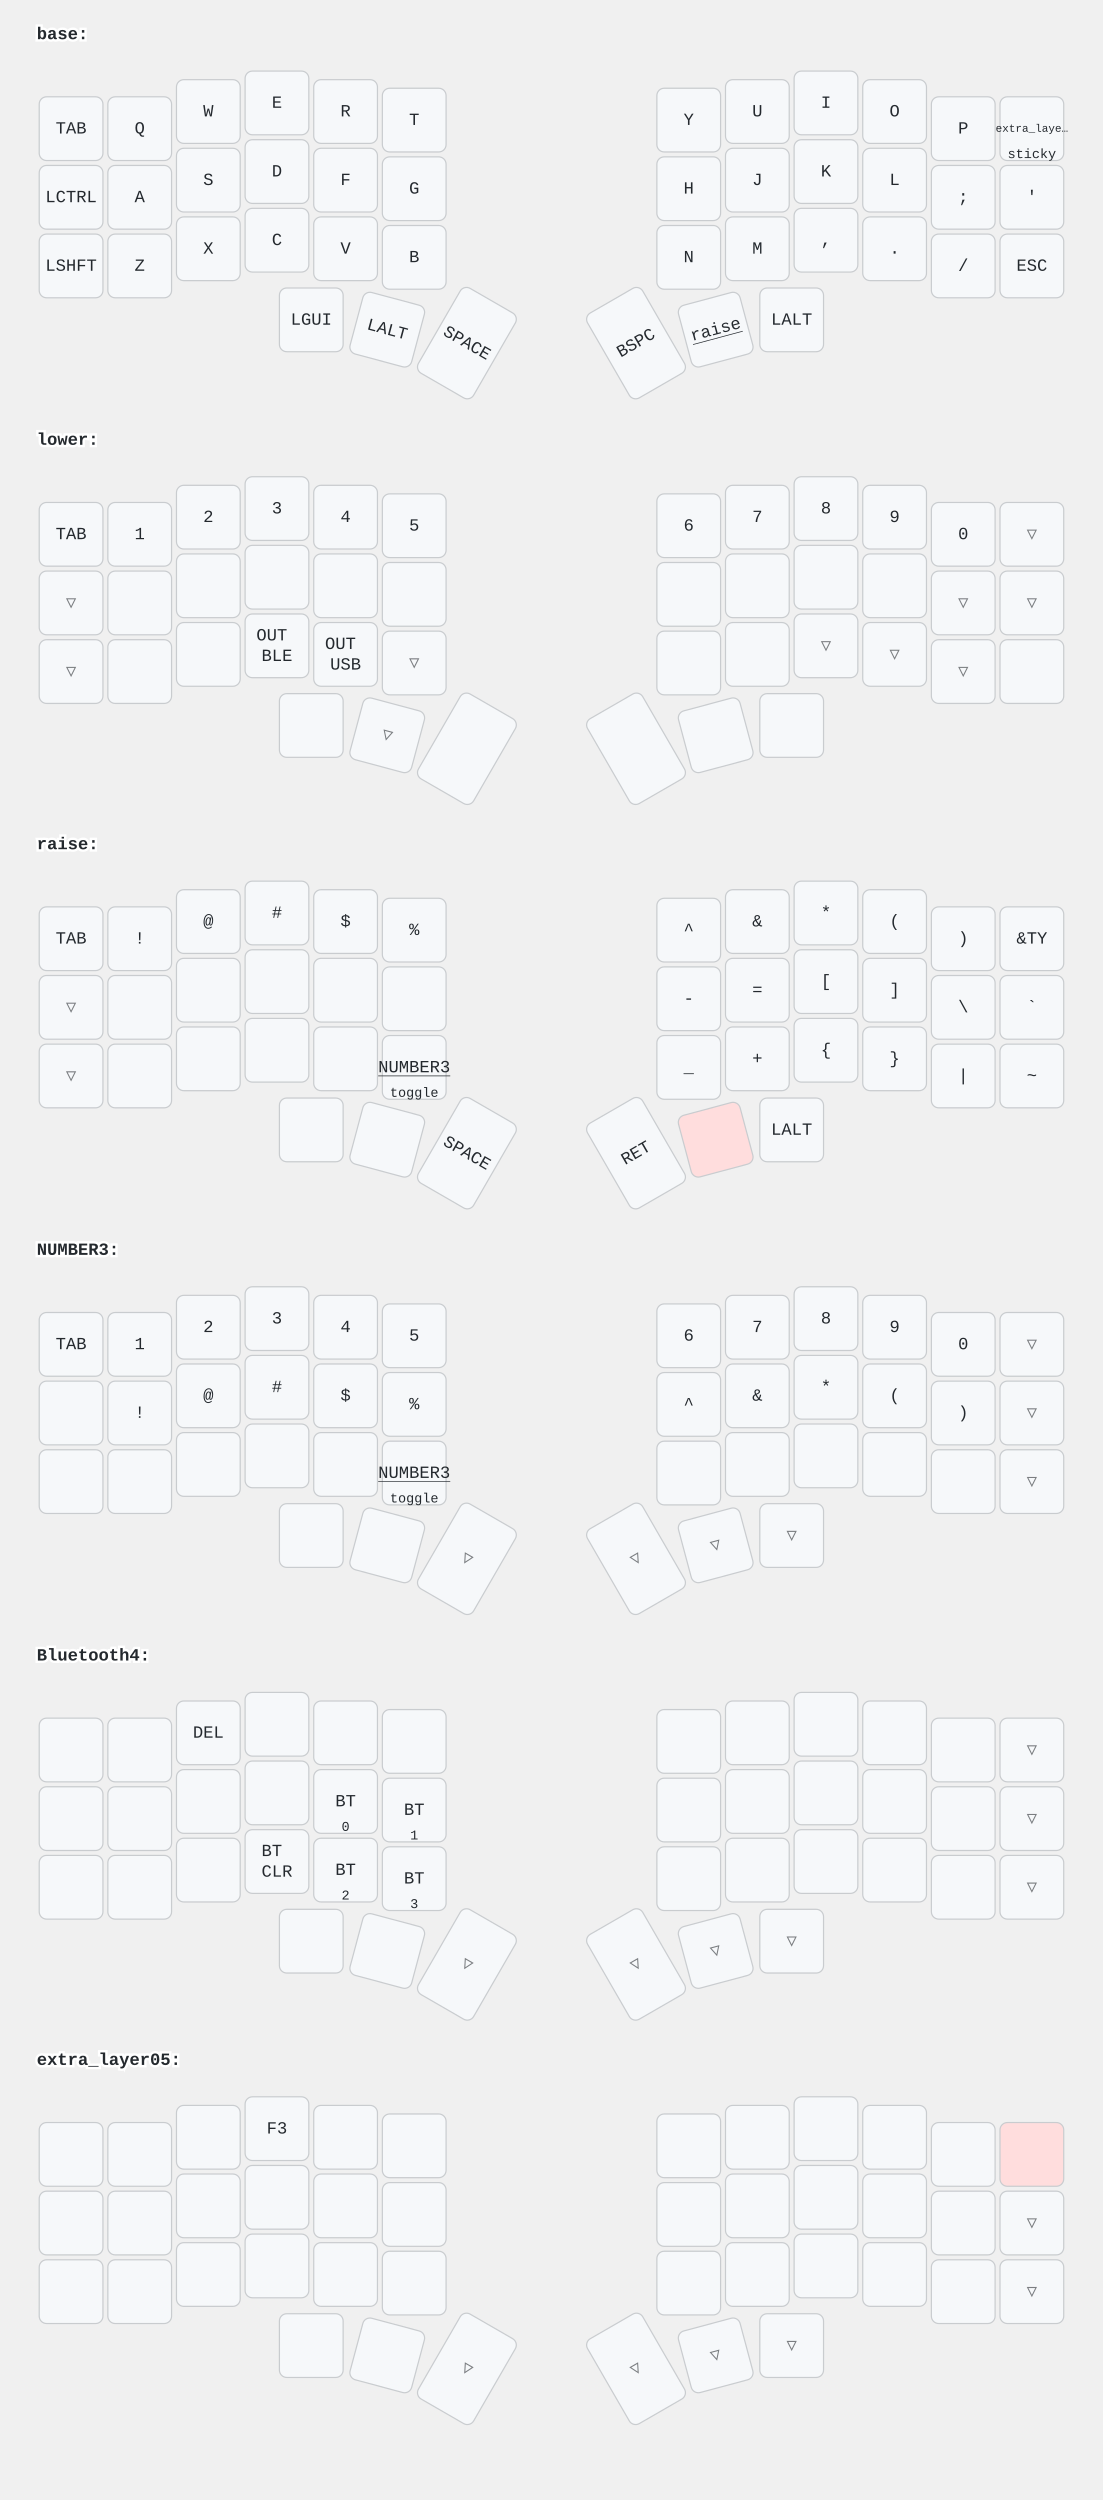
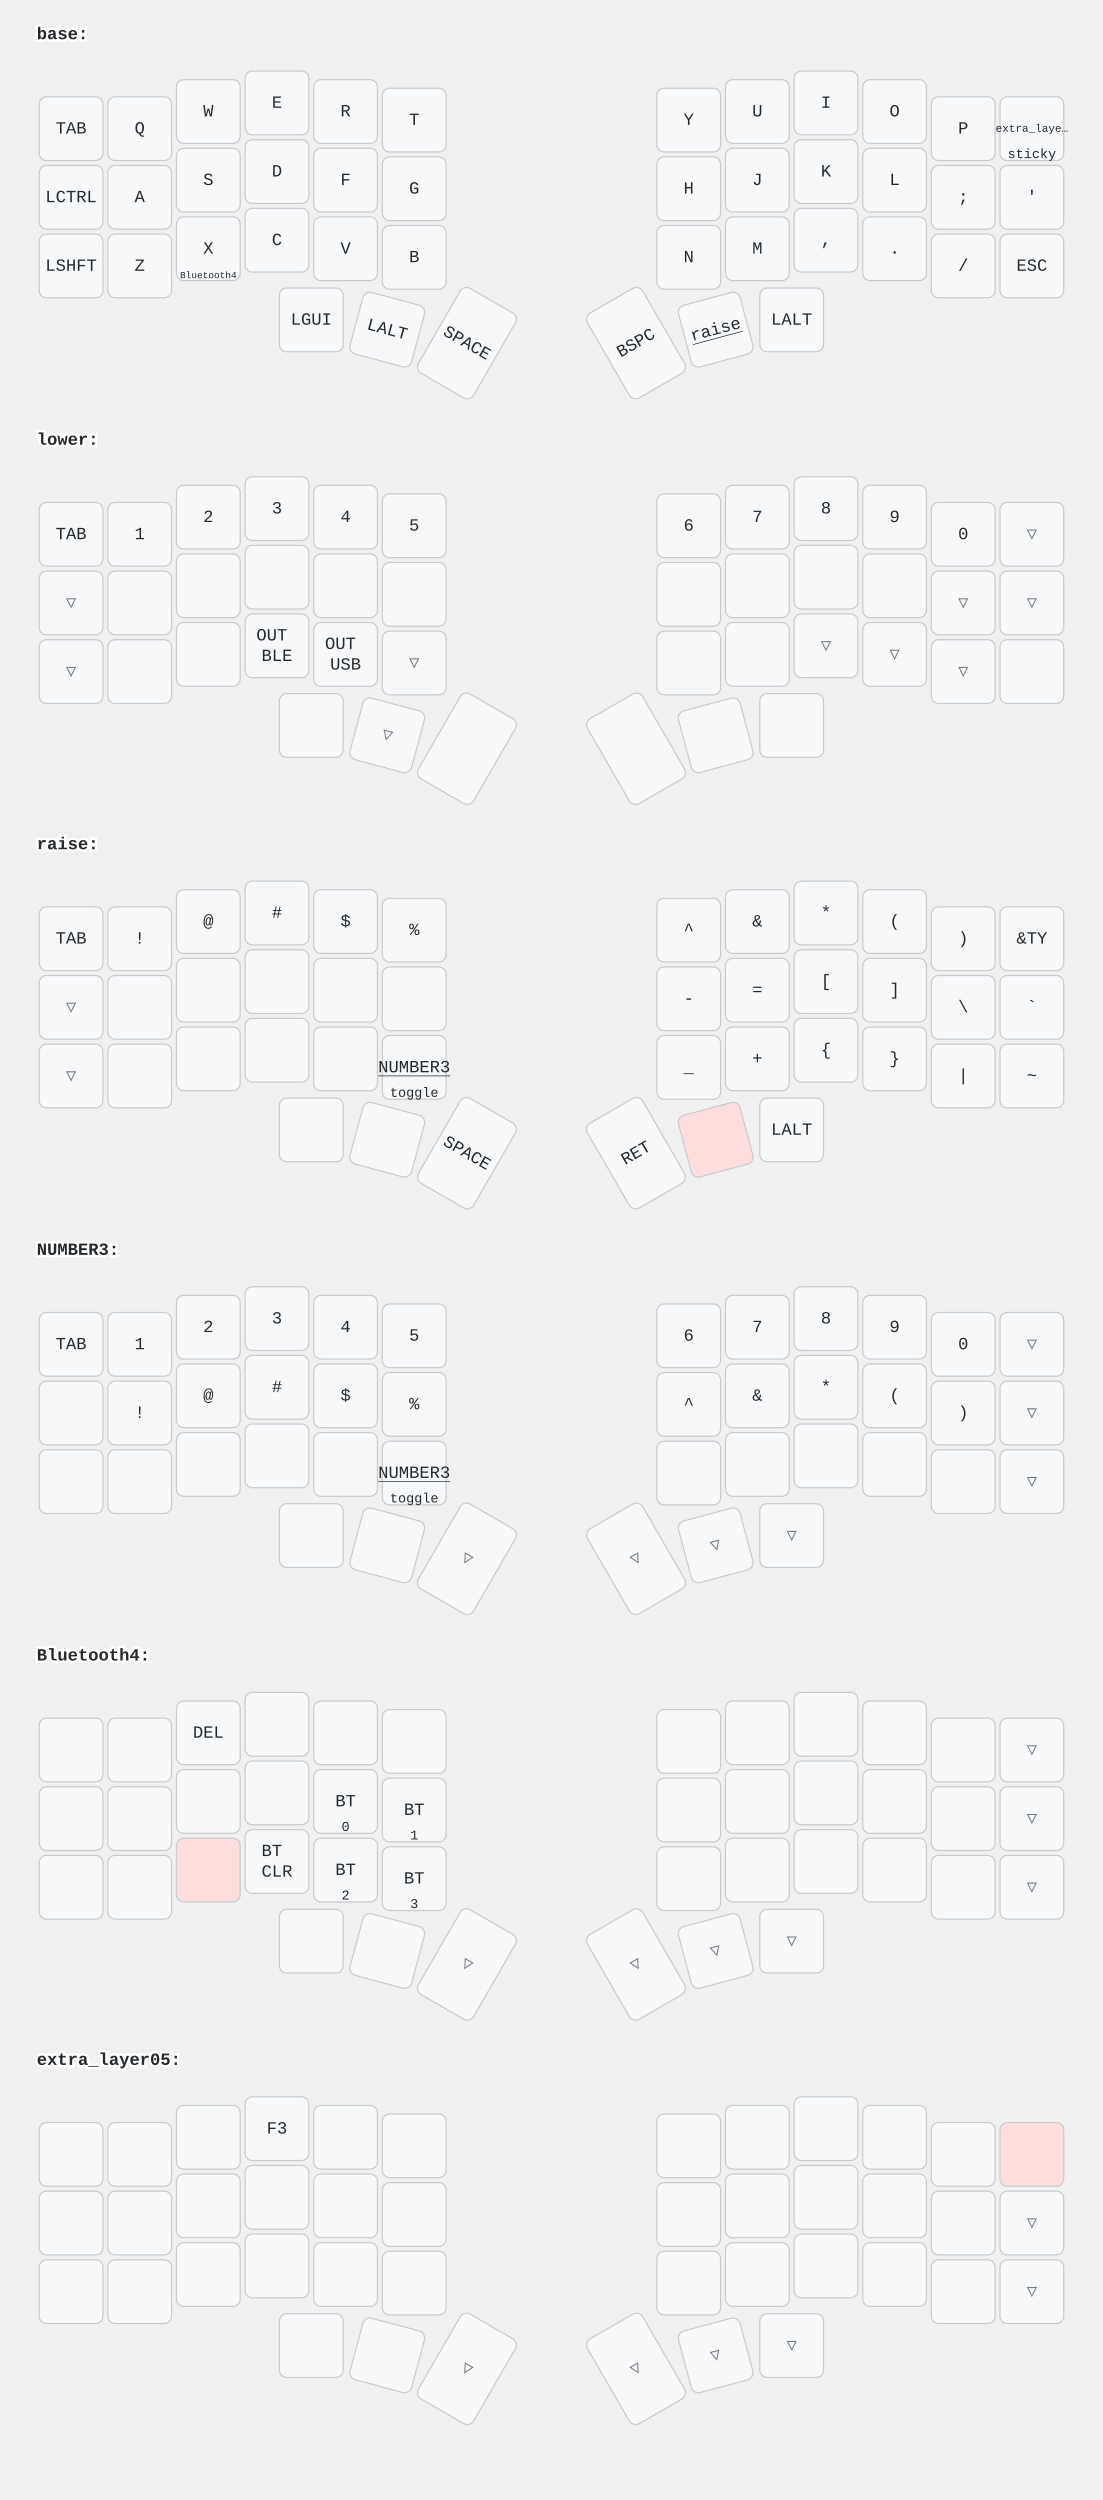
<svg xmlns="http://www.w3.org/2000/svg" width="900" height="2040" viewBox="0 0 900 2040" class="keymap">
  <style>/* inherit to force styles through use tags */
svg path {
    fill: inherit;
}

/* font and background color specifications */
svg.keymap {
    font-family: SFMono-Regular,Consolas,Liberation Mono,Menlo,monospace;
    font-size: 14px;
    font-kerning: normal;
    text-rendering: optimizeLegibility;
    fill: #24292e;
}

/* default key styling */
rect.key {
    fill: #f6f8fa;
}

rect.key, rect.combo {
    stroke: #c9cccf;
    stroke-width: 1;
}

/* default key side styling, only used is draw_key_sides is set */
rect.side {
    filter: brightness(90%);
}

/* color accent for combo boxes */
rect.combo, rect.combo-separate {
    fill: #cdf;
}

/* color accent for held keys */
rect.held, rect.combo.held {
    fill: #fdd;
}

/* color accent for ghost (optional) keys */
rect.ghost, rect.combo.ghost {
    stroke-dasharray: 4, 4;
    stroke-width: 2;
}

text {
    text-anchor: middle;
    dominant-baseline: middle;
}

/* styling for layer labels */
text.label {
    font-weight: bold;
    text-anchor: start;
    stroke: white;
    stroke-width: 4;
    paint-order: stroke;
}

/* styling for optional footer */
text.footer {
    text-anchor: end;
    dominant-baseline: auto;
    stroke: white;
    stroke-width: 4;
    paint-order: stroke;
}

/* styling for combo tap, and key non-tap label text */
text.combo, text.hold, text.shifted, text.left, text.right {
    font-size: 11px;
}

text.hold {
    text-anchor: middle;
    dominant-baseline: auto;
}

text.shifted {
    text-anchor: middle;
    dominant-baseline: hanging;
}

text.left {
    text-anchor: start;
}

text.right {
    text-anchor: end;
}

text.layer-activator {
    text-decoration: underline;
}

/* styling for hold/shifted label text in combo box */
text.combo.hold, text.combo.shifted, text.combo.left, text.combo.right {
    font-size: 8px;
}

/* lighter symbol for transparent keys */
text.trans {
    fill: #7b7e81;
}

/* styling for combo dendrons */
path.combo {
    stroke-width: 1;
    stroke: gray;
    fill: none;
}

/* Start Tabler Icons Cleanup */
/* cannot use height/width with glyphs */
.icon-tabler &gt; path {
    fill: inherit;
    stroke: inherit;
    stroke-width: 2;
}
/* hide tabler's default box */
.icon-tabler &gt; path[stroke="none"][fill="none"] {
    visibility: hidden;
}
/* End Tabler Icons Cleanup */
</style>
  <g transform="translate(30, 0)" class="layer-base">
    <text x="0" y="28" class="label" id="base">base:</text>
    <g transform="translate(0, 56)">
      <g transform="translate(28, 49)" class="key keypos-0">
        <rect rx="6" ry="6" x="-26" y="-26" width="52" height="52" class="key" />
        <text x="0" y="0" class="key tap">TAB</text>
      </g>
      <g transform="translate(84, 49)" class="key keypos-1">
        <rect rx="6" ry="6" x="-26" y="-26" width="52" height="52" class="key" />
        <text x="0" y="0" class="key tap">Q</text>
      </g>
      <g transform="translate(140, 35)" class="key keypos-2">
        <rect rx="6" ry="6" x="-26" y="-26" width="52" height="52" class="key" />
        <text x="0" y="0" class="key tap">W</text>
      </g>
      <g transform="translate(196, 28)" class="key keypos-3">
        <rect rx="6" ry="6" x="-26" y="-26" width="52" height="52" class="key" />
        <text x="0" y="0" class="key tap">E</text>
      </g>
      <g transform="translate(252, 35)" class="key keypos-4">
        <rect rx="6" ry="6" x="-26" y="-26" width="52" height="52" class="key" />
        <text x="0" y="0" class="key tap">R</text>
      </g>
      <g transform="translate(308, 42)" class="key keypos-5">
        <rect rx="6" ry="6" x="-26" y="-26" width="52" height="52" class="key" />
        <text x="0" y="0" class="key tap">T</text>
      </g>
      <g transform="translate(532, 42)" class="key keypos-6">
        <rect rx="6" ry="6" x="-26" y="-26" width="52" height="52" class="key" />
        <text x="0" y="0" class="key tap">Y</text>
      </g>
      <g transform="translate(588, 35)" class="key keypos-7">
        <rect rx="6" ry="6" x="-26" y="-26" width="52" height="52" class="key" />
        <text x="0" y="0" class="key tap">U</text>
      </g>
      <g transform="translate(644, 28)" class="key keypos-8">
        <rect rx="6" ry="6" x="-26" y="-26" width="52" height="52" class="key" />
        <text x="0" y="0" class="key tap">I</text>
      </g>
      <g transform="translate(700, 35)" class="key keypos-9">
        <rect rx="6" ry="6" x="-26" y="-26" width="52" height="52" class="key" />
        <text x="0" y="0" class="key tap">O</text>
      </g>
      <g transform="translate(756, 49)" class="key keypos-10">
        <rect rx="6" ry="6" x="-26" y="-26" width="52" height="52" class="key" />
        <text x="0" y="0" class="key tap">P</text>
      </g>
      <g transform="translate(812, 49)" class="key keypos-11">
        <rect rx="6" ry="6" x="-26" y="-26" width="52" height="52" class="key" />
        <a href="#extra_layer05">
          <text x="0" y="0" class="key tap layer-activator">
            <tspan style="font-size: 64%">extra_laye…</tspan>
          </text>
        </a>
        <text x="0" y="24" class="key hold">sticky</text>
      </g>
      <g transform="translate(28, 105)" class="key keypos-12">
        <rect rx="6" ry="6" x="-26" y="-26" width="52" height="52" class="key" />
        <text x="0" y="0" class="key tap">LCTRL</text>
      </g>
      <g transform="translate(84, 105)" class="key keypos-13">
        <rect rx="6" ry="6" x="-26" y="-26" width="52" height="52" class="key" />
        <text x="0" y="0" class="key tap">A</text>
      </g>
      <g transform="translate(140, 91)" class="key keypos-14">
        <rect rx="6" ry="6" x="-26" y="-26" width="52" height="52" class="key" />
        <text x="0" y="0" class="key tap">S</text>
      </g>
      <g transform="translate(196, 84)" class="key keypos-15">
        <rect rx="6" ry="6" x="-26" y="-26" width="52" height="52" class="key" />
        <text x="0" y="0" class="key tap">D</text>
      </g>
      <g transform="translate(252, 91)" class="key keypos-16">
        <rect rx="6" ry="6" x="-26" y="-26" width="52" height="52" class="key" />
        <text x="0" y="0" class="key tap">F</text>
      </g>
      <g transform="translate(308, 98)" class="key keypos-17">
        <rect rx="6" ry="6" x="-26" y="-26" width="52" height="52" class="key" />
        <text x="0" y="0" class="key tap">G</text>
      </g>
      <g transform="translate(532, 98)" class="key keypos-18">
        <rect rx="6" ry="6" x="-26" y="-26" width="52" height="52" class="key" />
        <text x="0" y="0" class="key tap">H</text>
      </g>
      <g transform="translate(588, 91)" class="key keypos-19">
        <rect rx="6" ry="6" x="-26" y="-26" width="52" height="52" class="key" />
        <text x="0" y="0" class="key tap">J</text>
      </g>
      <g transform="translate(644, 84)" class="key keypos-20">
        <rect rx="6" ry="6" x="-26" y="-26" width="52" height="52" class="key" />
        <text x="0" y="0" class="key tap">K</text>
      </g>
      <g transform="translate(700, 91)" class="key keypos-21">
        <rect rx="6" ry="6" x="-26" y="-26" width="52" height="52" class="key" />
        <text x="0" y="0" class="key tap">L</text>
      </g>
      <g transform="translate(756, 105)" class="key keypos-22">
        <rect rx="6" ry="6" x="-26" y="-26" width="52" height="52" class="key" />
        <text x="0" y="0" class="key tap">;</text>
      </g>
      <g transform="translate(812, 105)" class="key keypos-23">
        <rect rx="6" ry="6" x="-26" y="-26" width="52" height="52" class="key" />
        <text x="0" y="0" class="key tap">'</text>
      </g>
      <g transform="translate(28, 161)" class="key keypos-24">
        <rect rx="6" ry="6" x="-26" y="-26" width="52" height="52" class="key" />
        <text x="0" y="0" class="key tap">LSHFT</text>
      </g>
      <g transform="translate(84, 161)" class="key keypos-25">
        <rect rx="6" ry="6" x="-26" y="-26" width="52" height="52" class="key" />
        <text x="0" y="0" class="key tap">Z</text>
      </g>
      <g transform="translate(140, 147)" class="key keypos-26">
        <rect rx="6" ry="6" x="-26" y="-26" width="52" height="52" class="key" />
        <text x="0" y="0" class="key tap">X</text>
+         <a href="#Bluetooth4">
+           <text x="0" y="24" class="key hold layer-activator">
+             <tspan style="font-size: 70%">Bluetooth4</tspan>
+           </text>
+         </a>
      </g>
      <g transform="translate(196, 140)" class="key keypos-27">
        <rect rx="6" ry="6" x="-26" y="-26" width="52" height="52" class="key" />
        <text x="0" y="0" class="key tap">C</text>
      </g>
      <g transform="translate(252, 147)" class="key keypos-28">
        <rect rx="6" ry="6" x="-26" y="-26" width="52" height="52" class="key" />
        <text x="0" y="0" class="key tap">V</text>
      </g>
      <g transform="translate(308, 154)" class="key keypos-29">
        <rect rx="6" ry="6" x="-26" y="-26" width="52" height="52" class="key" />
        <text x="0" y="0" class="key tap">B</text>
      </g>
      <g transform="translate(532, 154)" class="key keypos-30">
        <rect rx="6" ry="6" x="-26" y="-26" width="52" height="52" class="key" />
        <text x="0" y="0" class="key tap">N</text>
      </g>
      <g transform="translate(588, 147)" class="key keypos-31">
        <rect rx="6" ry="6" x="-26" y="-26" width="52" height="52" class="key" />
        <text x="0" y="0" class="key tap">M</text>
      </g>
      <g transform="translate(644, 140)" class="key keypos-32">
        <rect rx="6" ry="6" x="-26" y="-26" width="52" height="52" class="key" />
        <text x="0" y="0" class="key tap">,</text>
      </g>
      <g transform="translate(700, 147)" class="key keypos-33">
        <rect rx="6" ry="6" x="-26" y="-26" width="52" height="52" class="key" />
        <text x="0" y="0" class="key tap">.</text>
      </g>
      <g transform="translate(756, 161)" class="key keypos-34">
        <rect rx="6" ry="6" x="-26" y="-26" width="52" height="52" class="key" />
        <text x="0" y="0" class="key tap">/</text>
      </g>
      <g transform="translate(812, 161)" class="key keypos-35">
        <rect rx="6" ry="6" x="-26" y="-26" width="52" height="52" class="key" />
        <text x="0" y="0" class="key tap">ESC</text>
      </g>
      <g transform="translate(224, 205)" class="key keypos-36">
        <rect rx="6" ry="6" x="-26" y="-26" width="52" height="52" class="key" />
        <text x="0" y="0" class="key tap">LGUI</text>
      </g>
      <g transform="translate(286, 213) rotate(15.0)" class="key keypos-37">
        <rect rx="6" ry="6" x="-26" y="-26" width="52" height="52" class="key" />
        <text x="0" y="0" class="key tap">LALT</text>
      </g>
      <g transform="translate(351, 224) rotate(30.0)" class="key keypos-38">
        <rect rx="6" ry="6" x="-26" y="-40" width="52" height="80" class="key" />
        <text x="0" y="0" class="key tap">SPACE</text>
      </g>
      <g transform="translate(489, 224) rotate(-30.0)" class="key keypos-39">
        <rect rx="6" ry="6" x="-26" y="-40" width="52" height="80" class="key" />
        <text x="0" y="0" class="key tap">BSPC</text>
      </g>
      <g transform="translate(554, 213) rotate(-15.0)" class="key keypos-40">
        <rect rx="6" ry="6" x="-26" y="-26" width="52" height="52" class="key" />
        <a href="#raise">
          <text x="0" y="0" class="key tap layer-activator">raise</text>
        </a>
      </g>
      <g transform="translate(616, 205)" class="key keypos-41">
        <rect rx="6" ry="6" x="-26" y="-26" width="52" height="52" class="key" />
        <text x="0" y="0" class="key tap">LALT</text>
      </g>
    </g>
  </g>
  <g transform="translate(30, 331)" class="layer-lower">
    <text x="0" y="28" class="label" id="lower">lower:</text>
    <g transform="translate(0, 56)">
      <g transform="translate(28, 49)" class="key keypos-0">
        <rect rx="6" ry="6" x="-26" y="-26" width="52" height="52" class="key" />
        <text x="0" y="0" class="key tap">TAB</text>
      </g>
      <g transform="translate(84, 49)" class="key keypos-1">
        <rect rx="6" ry="6" x="-26" y="-26" width="52" height="52" class="key" />
        <text x="0" y="0" class="key tap">1</text>
      </g>
      <g transform="translate(140, 35)" class="key keypos-2">
        <rect rx="6" ry="6" x="-26" y="-26" width="52" height="52" class="key" />
        <text x="0" y="0" class="key tap">2</text>
      </g>
      <g transform="translate(196, 28)" class="key keypos-3">
        <rect rx="6" ry="6" x="-26" y="-26" width="52" height="52" class="key" />
        <text x="0" y="0" class="key tap">3</text>
      </g>
      <g transform="translate(252, 35)" class="key keypos-4">
        <rect rx="6" ry="6" x="-26" y="-26" width="52" height="52" class="key" />
        <text x="0" y="0" class="key tap">4</text>
      </g>
      <g transform="translate(308, 42)" class="key keypos-5">
        <rect rx="6" ry="6" x="-26" y="-26" width="52" height="52" class="key" />
        <text x="0" y="0" class="key tap">5</text>
      </g>
      <g transform="translate(532, 42)" class="key keypos-6">
        <rect rx="6" ry="6" x="-26" y="-26" width="52" height="52" class="key" />
        <text x="0" y="0" class="key tap">6</text>
      </g>
      <g transform="translate(588, 35)" class="key keypos-7">
        <rect rx="6" ry="6" x="-26" y="-26" width="52" height="52" class="key" />
        <text x="0" y="0" class="key tap">7</text>
      </g>
      <g transform="translate(644, 28)" class="key keypos-8">
        <rect rx="6" ry="6" x="-26" y="-26" width="52" height="52" class="key" />
        <text x="0" y="0" class="key tap">8</text>
      </g>
      <g transform="translate(700, 35)" class="key keypos-9">
        <rect rx="6" ry="6" x="-26" y="-26" width="52" height="52" class="key" />
        <text x="0" y="0" class="key tap">9</text>
      </g>
      <g transform="translate(756, 49)" class="key keypos-10">
        <rect rx="6" ry="6" x="-26" y="-26" width="52" height="52" class="key" />
        <text x="0" y="0" class="key tap">0</text>
      </g>
      <g transform="translate(812, 49)" class="key trans keypos-11">
        <rect rx="6" ry="6" x="-26" y="-26" width="52" height="52" class="key trans" />
        <text x="0" y="0" class="key trans tap">▽</text>
      </g>
      <g transform="translate(28, 105)" class="key trans keypos-12">
        <rect rx="6" ry="6" x="-26" y="-26" width="52" height="52" class="key trans" />
        <text x="0" y="0" class="key trans tap">▽</text>
      </g>
      <g transform="translate(84, 105)" class="key keypos-13">
        <rect rx="6" ry="6" x="-26" y="-26" width="52" height="52" class="key" />
      </g>
      <g transform="translate(140, 91)" class="key keypos-14">
        <rect rx="6" ry="6" x="-26" y="-26" width="52" height="52" class="key" />
      </g>
      <g transform="translate(196, 84)" class="key keypos-15">
        <rect rx="6" ry="6" x="-26" y="-26" width="52" height="52" class="key" />
      </g>
      <g transform="translate(252, 91)" class="key keypos-16">
        <rect rx="6" ry="6" x="-26" y="-26" width="52" height="52" class="key" />
      </g>
      <g transform="translate(308, 98)" class="key keypos-17">
        <rect rx="6" ry="6" x="-26" y="-26" width="52" height="52" class="key" />
      </g>
      <g transform="translate(532, 98)" class="key keypos-18">
        <rect rx="6" ry="6" x="-26" y="-26" width="52" height="52" class="key" />
      </g>
      <g transform="translate(588, 91)" class="key keypos-19">
        <rect rx="6" ry="6" x="-26" y="-26" width="52" height="52" class="key" />
      </g>
      <g transform="translate(644, 84)" class="key keypos-20">
        <rect rx="6" ry="6" x="-26" y="-26" width="52" height="52" class="key" />
      </g>
      <g transform="translate(700, 91)" class="key keypos-21">
        <rect rx="6" ry="6" x="-26" y="-26" width="52" height="52" class="key" />
      </g>
      <g transform="translate(756, 105)" class="key trans keypos-22">
        <rect rx="6" ry="6" x="-26" y="-26" width="52" height="52" class="key trans" />
        <text x="0" y="0" class="key trans tap">▽</text>
      </g>
      <g transform="translate(812, 105)" class="key trans keypos-23">
        <rect rx="6" ry="6" x="-26" y="-26" width="52" height="52" class="key trans" />
        <text x="0" y="0" class="key trans tap">▽</text>
      </g>
      <g transform="translate(28, 161)" class="key trans keypos-24">
        <rect rx="6" ry="6" x="-26" y="-26" width="52" height="52" class="key trans" />
        <text x="0" y="0" class="key trans tap">▽</text>
      </g>
      <g transform="translate(84, 161)" class="key keypos-25">
        <rect rx="6" ry="6" x="-26" y="-26" width="52" height="52" class="key" />
      </g>
      <g transform="translate(140, 147)" class="key keypos-26">
        <rect rx="6" ry="6" x="-26" y="-26" width="52" height="52" class="key" />
      </g>
      <g transform="translate(196, 140)" class="key keypos-27">
        <rect rx="6" ry="6" x="-26" y="-26" width="52" height="52" class="key" />
        <text x="0" y="0" class="key tap">
          <tspan x="0" dy="-0.6em">OUT</tspan>
          <tspan x="0" dy="1.2em">BLE</tspan>
        </text>
      </g>
      <g transform="translate(252, 147)" class="key keypos-28">
        <rect rx="6" ry="6" x="-26" y="-26" width="52" height="52" class="key" />
        <text x="0" y="0" class="key tap">
          <tspan x="0" dy="-0.6em">OUT</tspan>
          <tspan x="0" dy="1.2em">USB</tspan>
        </text>
      </g>
      <g transform="translate(308, 154)" class="key trans keypos-29">
        <rect rx="6" ry="6" x="-26" y="-26" width="52" height="52" class="key trans" />
        <text x="0" y="0" class="key trans tap">▽</text>
      </g>
      <g transform="translate(532, 154)" class="key keypos-30">
        <rect rx="6" ry="6" x="-26" y="-26" width="52" height="52" class="key" />
      </g>
      <g transform="translate(588, 147)" class="key keypos-31">
        <rect rx="6" ry="6" x="-26" y="-26" width="52" height="52" class="key" />
      </g>
      <g transform="translate(644, 140)" class="key trans keypos-32">
        <rect rx="6" ry="6" x="-26" y="-26" width="52" height="52" class="key trans" />
        <text x="0" y="0" class="key trans tap">▽</text>
      </g>
      <g transform="translate(700, 147)" class="key trans keypos-33">
        <rect rx="6" ry="6" x="-26" y="-26" width="52" height="52" class="key trans" />
        <text x="0" y="0" class="key trans tap">▽</text>
      </g>
      <g transform="translate(756, 161)" class="key trans keypos-34">
        <rect rx="6" ry="6" x="-26" y="-26" width="52" height="52" class="key trans" />
        <text x="0" y="0" class="key trans tap">▽</text>
      </g>
      <g transform="translate(812, 161)" class="key keypos-35">
        <rect rx="6" ry="6" x="-26" y="-26" width="52" height="52" class="key" />
      </g>
      <g transform="translate(224, 205)" class="key keypos-36">
        <rect rx="6" ry="6" x="-26" y="-26" width="52" height="52" class="key" />
      </g>
      <g transform="translate(286, 213) rotate(15.0)" class="key trans keypos-37">
        <rect rx="6" ry="6" x="-26" y="-26" width="52" height="52" class="key trans" />
        <text x="0" y="0" class="key trans tap">▽</text>
      </g>
      <g transform="translate(351, 224) rotate(30.0)" class="key keypos-38">
        <rect rx="6" ry="6" x="-26" y="-40" width="52" height="80" class="key" />
      </g>
      <g transform="translate(489, 224) rotate(-30.0)" class="key keypos-39">
        <rect rx="6" ry="6" x="-26" y="-40" width="52" height="80" class="key" />
      </g>
      <g transform="translate(554, 213) rotate(-15.0)" class="key keypos-40">
        <rect rx="6" ry="6" x="-26" y="-26" width="52" height="52" class="key" />
      </g>
      <g transform="translate(616, 205)" class="key keypos-41">
        <rect rx="6" ry="6" x="-26" y="-26" width="52" height="52" class="key" />
      </g>
    </g>
  </g>
  <g transform="translate(30, 661)" class="layer-raise">
    <text x="0" y="28" class="label" id="raise">raise:</text>
    <g transform="translate(0, 56)">
      <g transform="translate(28, 49)" class="key keypos-0">
        <rect rx="6" ry="6" x="-26" y="-26" width="52" height="52" class="key" />
        <text x="0" y="0" class="key tap">TAB</text>
      </g>
      <g transform="translate(84, 49)" class="key keypos-1">
        <rect rx="6" ry="6" x="-26" y="-26" width="52" height="52" class="key" />
        <text x="0" y="0" class="key tap">!</text>
      </g>
      <g transform="translate(140, 35)" class="key keypos-2">
        <rect rx="6" ry="6" x="-26" y="-26" width="52" height="52" class="key" />
        <text x="0" y="0" class="key tap">@</text>
      </g>
      <g transform="translate(196, 28)" class="key keypos-3">
        <rect rx="6" ry="6" x="-26" y="-26" width="52" height="52" class="key" />
        <text x="0" y="0" class="key tap">#</text>
      </g>
      <g transform="translate(252, 35)" class="key keypos-4">
        <rect rx="6" ry="6" x="-26" y="-26" width="52" height="52" class="key" />
        <text x="0" y="0" class="key tap">$</text>
      </g>
      <g transform="translate(308, 42)" class="key keypos-5">
        <rect rx="6" ry="6" x="-26" y="-26" width="52" height="52" class="key" />
        <text x="0" y="0" class="key tap">%</text>
      </g>
      <g transform="translate(532, 42)" class="key keypos-6">
        <rect rx="6" ry="6" x="-26" y="-26" width="52" height="52" class="key" />
        <text x="0" y="0" class="key tap">^</text>
      </g>
      <g transform="translate(588, 35)" class="key keypos-7">
        <rect rx="6" ry="6" x="-26" y="-26" width="52" height="52" class="key" />
        <text x="0" y="0" class="key tap">&amp;</text>
      </g>
      <g transform="translate(644, 28)" class="key keypos-8">
        <rect rx="6" ry="6" x="-26" y="-26" width="52" height="52" class="key" />
        <text x="0" y="0" class="key tap">*</text>
      </g>
      <g transform="translate(700, 35)" class="key keypos-9">
        <rect rx="6" ry="6" x="-26" y="-26" width="52" height="52" class="key" />
        <text x="0" y="0" class="key tap">(</text>
      </g>
      <g transform="translate(756, 49)" class="key keypos-10">
        <rect rx="6" ry="6" x="-26" y="-26" width="52" height="52" class="key" />
        <text x="0" y="0" class="key tap">)</text>
      </g>
      <g transform="translate(812, 49)" class="key keypos-11">
        <rect rx="6" ry="6" x="-26" y="-26" width="52" height="52" class="key" />
        <text x="0" y="0" class="key tap">&amp;TY</text>
      </g>
      <g transform="translate(28, 105)" class="key trans keypos-12">
        <rect rx="6" ry="6" x="-26" y="-26" width="52" height="52" class="key trans" />
        <text x="0" y="0" class="key trans tap">▽</text>
      </g>
      <g transform="translate(84, 105)" class="key keypos-13">
        <rect rx="6" ry="6" x="-26" y="-26" width="52" height="52" class="key" />
      </g>
      <g transform="translate(140, 91)" class="key keypos-14">
        <rect rx="6" ry="6" x="-26" y="-26" width="52" height="52" class="key" />
      </g>
      <g transform="translate(196, 84)" class="key keypos-15">
        <rect rx="6" ry="6" x="-26" y="-26" width="52" height="52" class="key" />
      </g>
      <g transform="translate(252, 91)" class="key keypos-16">
        <rect rx="6" ry="6" x="-26" y="-26" width="52" height="52" class="key" />
      </g>
      <g transform="translate(308, 98)" class="key keypos-17">
        <rect rx="6" ry="6" x="-26" y="-26" width="52" height="52" class="key" />
      </g>
      <g transform="translate(532, 98)" class="key keypos-18">
        <rect rx="6" ry="6" x="-26" y="-26" width="52" height="52" class="key" />
        <text x="0" y="0" class="key tap">-</text>
      </g>
      <g transform="translate(588, 91)" class="key keypos-19">
        <rect rx="6" ry="6" x="-26" y="-26" width="52" height="52" class="key" />
        <text x="0" y="0" class="key tap">=</text>
      </g>
      <g transform="translate(644, 84)" class="key keypos-20">
        <rect rx="6" ry="6" x="-26" y="-26" width="52" height="52" class="key" />
        <text x="0" y="0" class="key tap">[</text>
      </g>
      <g transform="translate(700, 91)" class="key keypos-21">
        <rect rx="6" ry="6" x="-26" y="-26" width="52" height="52" class="key" />
        <text x="0" y="0" class="key tap">]</text>
      </g>
      <g transform="translate(756, 105)" class="key keypos-22">
        <rect rx="6" ry="6" x="-26" y="-26" width="52" height="52" class="key" />
        <text x="0" y="0" class="key tap">\</text>
      </g>
      <g transform="translate(812, 105)" class="key keypos-23">
        <rect rx="6" ry="6" x="-26" y="-26" width="52" height="52" class="key" />
        <text x="0" y="0" class="key tap">`</text>
      </g>
      <g transform="translate(28, 161)" class="key trans keypos-24">
        <rect rx="6" ry="6" x="-26" y="-26" width="52" height="52" class="key trans" />
        <text x="0" y="0" class="key trans tap">▽</text>
      </g>
      <g transform="translate(84, 161)" class="key keypos-25">
        <rect rx="6" ry="6" x="-26" y="-26" width="52" height="52" class="key" />
      </g>
      <g transform="translate(140, 147)" class="key keypos-26">
        <rect rx="6" ry="6" x="-26" y="-26" width="52" height="52" class="key" />
      </g>
      <g transform="translate(196, 140)" class="key keypos-27">
        <rect rx="6" ry="6" x="-26" y="-26" width="52" height="52" class="key" />
      </g>
      <g transform="translate(252, 147)" class="key keypos-28">
        <rect rx="6" ry="6" x="-26" y="-26" width="52" height="52" class="key" />
      </g>
      <g transform="translate(308, 154)" class="key keypos-29">
        <rect rx="6" ry="6" x="-26" y="-26" width="52" height="52" class="key" />
        <a href="#NUMBER3">
          <text x="0" y="0" class="key tap layer-activator">NUMBER3</text>
        </a>
        <text x="0" y="24" class="key hold">toggle</text>
      </g>
      <g transform="translate(532, 154)" class="key keypos-30">
        <rect rx="6" ry="6" x="-26" y="-26" width="52" height="52" class="key" />
        <text x="0" y="0" class="key tap">_</text>
      </g>
      <g transform="translate(588, 147)" class="key keypos-31">
        <rect rx="6" ry="6" x="-26" y="-26" width="52" height="52" class="key" />
        <text x="0" y="0" class="key tap">+</text>
      </g>
      <g transform="translate(644, 140)" class="key keypos-32">
        <rect rx="6" ry="6" x="-26" y="-26" width="52" height="52" class="key" />
        <text x="0" y="0" class="key tap">{</text>
      </g>
      <g transform="translate(700, 147)" class="key keypos-33">
        <rect rx="6" ry="6" x="-26" y="-26" width="52" height="52" class="key" />
        <text x="0" y="0" class="key tap">}</text>
      </g>
      <g transform="translate(756, 161)" class="key keypos-34">
        <rect rx="6" ry="6" x="-26" y="-26" width="52" height="52" class="key" />
        <text x="0" y="0" class="key tap">|</text>
      </g>
      <g transform="translate(812, 161)" class="key keypos-35">
        <rect rx="6" ry="6" x="-26" y="-26" width="52" height="52" class="key" />
        <text x="0" y="0" class="key tap">~</text>
      </g>
      <g transform="translate(224, 205)" class="key keypos-36">
        <rect rx="6" ry="6" x="-26" y="-26" width="52" height="52" class="key" />
      </g>
      <g transform="translate(286, 213) rotate(15.0)" class="key keypos-37">
        <rect rx="6" ry="6" x="-26" y="-26" width="52" height="52" class="key" />
      </g>
      <g transform="translate(351, 224) rotate(30.0)" class="key keypos-38">
        <rect rx="6" ry="6" x="-26" y="-40" width="52" height="80" class="key" />
        <text x="0" y="0" class="key tap">SPACE</text>
      </g>
      <g transform="translate(489, 224) rotate(-30.0)" class="key keypos-39">
        <rect rx="6" ry="6" x="-26" y="-40" width="52" height="80" class="key" />
        <text x="0" y="0" class="key tap">RET</text>
      </g>
      <g transform="translate(554, 213) rotate(-15.0)" class="key held keypos-40">
        <rect rx="6" ry="6" x="-26" y="-26" width="52" height="52" class="key held" />
      </g>
      <g transform="translate(616, 205)" class="key keypos-41">
        <rect rx="6" ry="6" x="-26" y="-26" width="52" height="52" class="key" />
        <text x="0" y="0" class="key tap">LALT</text>
      </g>
    </g>
  </g>
  <g transform="translate(30, 992)" class="layer-NUMBER3">
    <text x="0" y="28" class="label" id="NUMBER3">NUMBER3:</text>
    <g transform="translate(0, 56)">
      <g transform="translate(28, 49)" class="key keypos-0">
        <rect rx="6" ry="6" x="-26" y="-26" width="52" height="52" class="key" />
        <text x="0" y="0" class="key tap">TAB</text>
      </g>
      <g transform="translate(84, 49)" class="key keypos-1">
        <rect rx="6" ry="6" x="-26" y="-26" width="52" height="52" class="key" />
        <text x="0" y="0" class="key tap">1</text>
      </g>
      <g transform="translate(140, 35)" class="key keypos-2">
        <rect rx="6" ry="6" x="-26" y="-26" width="52" height="52" class="key" />
        <text x="0" y="0" class="key tap">2</text>
      </g>
      <g transform="translate(196, 28)" class="key keypos-3">
        <rect rx="6" ry="6" x="-26" y="-26" width="52" height="52" class="key" />
        <text x="0" y="0" class="key tap">3</text>
      </g>
      <g transform="translate(252, 35)" class="key keypos-4">
        <rect rx="6" ry="6" x="-26" y="-26" width="52" height="52" class="key" />
        <text x="0" y="0" class="key tap">4</text>
      </g>
      <g transform="translate(308, 42)" class="key keypos-5">
        <rect rx="6" ry="6" x="-26" y="-26" width="52" height="52" class="key" />
        <text x="0" y="0" class="key tap">5</text>
      </g>
      <g transform="translate(532, 42)" class="key keypos-6">
        <rect rx="6" ry="6" x="-26" y="-26" width="52" height="52" class="key" />
        <text x="0" y="0" class="key tap">6</text>
      </g>
      <g transform="translate(588, 35)" class="key keypos-7">
        <rect rx="6" ry="6" x="-26" y="-26" width="52" height="52" class="key" />
        <text x="0" y="0" class="key tap">7</text>
      </g>
      <g transform="translate(644, 28)" class="key keypos-8">
        <rect rx="6" ry="6" x="-26" y="-26" width="52" height="52" class="key" />
        <text x="0" y="0" class="key tap">8</text>
      </g>
      <g transform="translate(700, 35)" class="key keypos-9">
        <rect rx="6" ry="6" x="-26" y="-26" width="52" height="52" class="key" />
        <text x="0" y="0" class="key tap">9</text>
      </g>
      <g transform="translate(756, 49)" class="key keypos-10">
        <rect rx="6" ry="6" x="-26" y="-26" width="52" height="52" class="key" />
        <text x="0" y="0" class="key tap">0</text>
      </g>
      <g transform="translate(812, 49)" class="key trans keypos-11">
        <rect rx="6" ry="6" x="-26" y="-26" width="52" height="52" class="key trans" />
        <text x="0" y="0" class="key trans tap">▽</text>
      </g>
      <g transform="translate(28, 105)" class="key keypos-12">
        <rect rx="6" ry="6" x="-26" y="-26" width="52" height="52" class="key" />
      </g>
      <g transform="translate(84, 105)" class="key keypos-13">
        <rect rx="6" ry="6" x="-26" y="-26" width="52" height="52" class="key" />
        <text x="0" y="0" class="key tap">!</text>
      </g>
      <g transform="translate(140, 91)" class="key keypos-14">
        <rect rx="6" ry="6" x="-26" y="-26" width="52" height="52" class="key" />
        <text x="0" y="0" class="key tap">@</text>
      </g>
      <g transform="translate(196, 84)" class="key keypos-15">
        <rect rx="6" ry="6" x="-26" y="-26" width="52" height="52" class="key" />
        <text x="0" y="0" class="key tap">#</text>
      </g>
      <g transform="translate(252, 91)" class="key keypos-16">
        <rect rx="6" ry="6" x="-26" y="-26" width="52" height="52" class="key" />
        <text x="0" y="0" class="key tap">$</text>
      </g>
      <g transform="translate(308, 98)" class="key keypos-17">
        <rect rx="6" ry="6" x="-26" y="-26" width="52" height="52" class="key" />
        <text x="0" y="0" class="key tap">%</text>
      </g>
      <g transform="translate(532, 98)" class="key keypos-18">
        <rect rx="6" ry="6" x="-26" y="-26" width="52" height="52" class="key" />
        <text x="0" y="0" class="key tap">^</text>
      </g>
      <g transform="translate(588, 91)" class="key keypos-19">
        <rect rx="6" ry="6" x="-26" y="-26" width="52" height="52" class="key" />
        <text x="0" y="0" class="key tap">&amp;</text>
      </g>
      <g transform="translate(644, 84)" class="key keypos-20">
        <rect rx="6" ry="6" x="-26" y="-26" width="52" height="52" class="key" />
        <text x="0" y="0" class="key tap">*</text>
      </g>
      <g transform="translate(700, 91)" class="key keypos-21">
        <rect rx="6" ry="6" x="-26" y="-26" width="52" height="52" class="key" />
        <text x="0" y="0" class="key tap">(</text>
      </g>
      <g transform="translate(756, 105)" class="key keypos-22">
        <rect rx="6" ry="6" x="-26" y="-26" width="52" height="52" class="key" />
        <text x="0" y="0" class="key tap">)</text>
      </g>
      <g transform="translate(812, 105)" class="key trans keypos-23">
        <rect rx="6" ry="6" x="-26" y="-26" width="52" height="52" class="key trans" />
        <text x="0" y="0" class="key trans tap">▽</text>
      </g>
      <g transform="translate(28, 161)" class="key keypos-24">
        <rect rx="6" ry="6" x="-26" y="-26" width="52" height="52" class="key" />
      </g>
      <g transform="translate(84, 161)" class="key keypos-25">
        <rect rx="6" ry="6" x="-26" y="-26" width="52" height="52" class="key" />
      </g>
      <g transform="translate(140, 147)" class="key keypos-26">
        <rect rx="6" ry="6" x="-26" y="-26" width="52" height="52" class="key" />
      </g>
      <g transform="translate(196, 140)" class="key keypos-27">
        <rect rx="6" ry="6" x="-26" y="-26" width="52" height="52" class="key" />
      </g>
      <g transform="translate(252, 147)" class="key keypos-28">
        <rect rx="6" ry="6" x="-26" y="-26" width="52" height="52" class="key" />
      </g>
      <g transform="translate(308, 154)" class="key keypos-29">
        <rect rx="6" ry="6" x="-26" y="-26" width="52" height="52" class="key" />
        <a href="#NUMBER3">
          <text x="0" y="0" class="key tap layer-activator">NUMBER3</text>
        </a>
        <text x="0" y="24" class="key hold">toggle</text>
      </g>
      <g transform="translate(532, 154)" class="key keypos-30">
        <rect rx="6" ry="6" x="-26" y="-26" width="52" height="52" class="key" />
      </g>
      <g transform="translate(588, 147)" class="key keypos-31">
        <rect rx="6" ry="6" x="-26" y="-26" width="52" height="52" class="key" />
      </g>
      <g transform="translate(644, 140)" class="key keypos-32">
        <rect rx="6" ry="6" x="-26" y="-26" width="52" height="52" class="key" />
      </g>
      <g transform="translate(700, 147)" class="key keypos-33">
        <rect rx="6" ry="6" x="-26" y="-26" width="52" height="52" class="key" />
      </g>
      <g transform="translate(756, 161)" class="key keypos-34">
        <rect rx="6" ry="6" x="-26" y="-26" width="52" height="52" class="key" />
      </g>
      <g transform="translate(812, 161)" class="key trans keypos-35">
        <rect rx="6" ry="6" x="-26" y="-26" width="52" height="52" class="key trans" />
        <text x="0" y="0" class="key trans tap">▽</text>
      </g>
      <g transform="translate(224, 205)" class="key keypos-36">
        <rect rx="6" ry="6" x="-26" y="-26" width="52" height="52" class="key" />
      </g>
      <g transform="translate(286, 213) rotate(15.0)" class="key keypos-37">
        <rect rx="6" ry="6" x="-26" y="-26" width="52" height="52" class="key" />
      </g>
      <g transform="translate(351, 224) rotate(30.0)" class="key trans keypos-38">
        <rect rx="6" ry="6" x="-26" y="-40" width="52" height="80" class="key trans" />
        <text x="0" y="0" class="key trans tap">▽</text>
      </g>
      <g transform="translate(489, 224) rotate(-30.0)" class="key trans keypos-39">
        <rect rx="6" ry="6" x="-26" y="-40" width="52" height="80" class="key trans" />
        <text x="0" y="0" class="key trans tap">▽</text>
      </g>
      <g transform="translate(554, 213) rotate(-15.0)" class="key trans keypos-40">
        <rect rx="6" ry="6" x="-26" y="-26" width="52" height="52" class="key trans" />
        <text x="0" y="0" class="key trans tap">▽</text>
      </g>
      <g transform="translate(616, 205)" class="key trans keypos-41">
        <rect rx="6" ry="6" x="-26" y="-26" width="52" height="52" class="key trans" />
        <text x="0" y="0" class="key trans tap">▽</text>
      </g>
    </g>
  </g>
  <g transform="translate(30, 1323)" class="layer-Bluetooth4">
    <text x="0" y="28" class="label" id="Bluetooth4">Bluetooth4:</text>
    <g transform="translate(0, 56)">
      <g transform="translate(28, 49)" class="key keypos-0">
        <rect rx="6" ry="6" x="-26" y="-26" width="52" height="52" class="key" />
      </g>
      <g transform="translate(84, 49)" class="key keypos-1">
        <rect rx="6" ry="6" x="-26" y="-26" width="52" height="52" class="key" />
      </g>
      <g transform="translate(140, 35)" class="key keypos-2">
        <rect rx="6" ry="6" x="-26" y="-26" width="52" height="52" class="key" />
        <text x="0" y="0" class="key tap">DEL</text>
      </g>
      <g transform="translate(196, 28)" class="key keypos-3">
        <rect rx="6" ry="6" x="-26" y="-26" width="52" height="52" class="key" />
      </g>
      <g transform="translate(252, 35)" class="key keypos-4">
        <rect rx="6" ry="6" x="-26" y="-26" width="52" height="52" class="key" />
      </g>
      <g transform="translate(308, 42)" class="key keypos-5">
        <rect rx="6" ry="6" x="-26" y="-26" width="52" height="52" class="key" />
      </g>
      <g transform="translate(532, 42)" class="key keypos-6">
        <rect rx="6" ry="6" x="-26" y="-26" width="52" height="52" class="key" />
      </g>
      <g transform="translate(588, 35)" class="key keypos-7">
        <rect rx="6" ry="6" x="-26" y="-26" width="52" height="52" class="key" />
      </g>
      <g transform="translate(644, 28)" class="key keypos-8">
        <rect rx="6" ry="6" x="-26" y="-26" width="52" height="52" class="key" />
      </g>
      <g transform="translate(700, 35)" class="key keypos-9">
        <rect rx="6" ry="6" x="-26" y="-26" width="52" height="52" class="key" />
      </g>
      <g transform="translate(756, 49)" class="key keypos-10">
        <rect rx="6" ry="6" x="-26" y="-26" width="52" height="52" class="key" />
      </g>
      <g transform="translate(812, 49)" class="key trans keypos-11">
        <rect rx="6" ry="6" x="-26" y="-26" width="52" height="52" class="key trans" />
        <text x="0" y="0" class="key trans tap">▽</text>
      </g>
      <g transform="translate(28, 105)" class="key keypos-12">
        <rect rx="6" ry="6" x="-26" y="-26" width="52" height="52" class="key" />
      </g>
      <g transform="translate(84, 105)" class="key keypos-13">
        <rect rx="6" ry="6" x="-26" y="-26" width="52" height="52" class="key" />
      </g>
      <g transform="translate(140, 91)" class="key keypos-14">
        <rect rx="6" ry="6" x="-26" y="-26" width="52" height="52" class="key" />
      </g>
      <g transform="translate(196, 84)" class="key keypos-15">
        <rect rx="6" ry="6" x="-26" y="-26" width="52" height="52" class="key" />
      </g>
      <g transform="translate(252, 91)" class="key keypos-16">
        <rect rx="6" ry="6" x="-26" y="-26" width="52" height="52" class="key" />
        <text x="0" y="0" class="key tap">BT</text>
        <text x="0" y="24" class="key hold">0</text>
      </g>
      <g transform="translate(308, 98)" class="key keypos-17">
        <rect rx="6" ry="6" x="-26" y="-26" width="52" height="52" class="key" />
        <text x="0" y="0" class="key tap">BT</text>
        <text x="0" y="24" class="key hold">1</text>
      </g>
      <g transform="translate(532, 98)" class="key keypos-18">
        <rect rx="6" ry="6" x="-26" y="-26" width="52" height="52" class="key" />
      </g>
      <g transform="translate(588, 91)" class="key keypos-19">
        <rect rx="6" ry="6" x="-26" y="-26" width="52" height="52" class="key" />
      </g>
      <g transform="translate(644, 84)" class="key keypos-20">
        <rect rx="6" ry="6" x="-26" y="-26" width="52" height="52" class="key" />
      </g>
      <g transform="translate(700, 91)" class="key keypos-21">
        <rect rx="6" ry="6" x="-26" y="-26" width="52" height="52" class="key" />
      </g>
      <g transform="translate(756, 105)" class="key keypos-22">
        <rect rx="6" ry="6" x="-26" y="-26" width="52" height="52" class="key" />
      </g>
      <g transform="translate(812, 105)" class="key trans keypos-23">
        <rect rx="6" ry="6" x="-26" y="-26" width="52" height="52" class="key trans" />
        <text x="0" y="0" class="key trans tap">▽</text>
      </g>
      <g transform="translate(28, 161)" class="key keypos-24">
        <rect rx="6" ry="6" x="-26" y="-26" width="52" height="52" class="key" />
      </g>
      <g transform="translate(84, 161)" class="key keypos-25">
        <rect rx="6" ry="6" x="-26" y="-26" width="52" height="52" class="key" />
      </g>
-       <g transform="translate(140, 147)" class="key keypos-26">
-         <rect rx="6" ry="6" x="-26" y="-26" width="52" height="52" class="key" />
+       <g transform="translate(140, 147)" class="key held keypos-26">
+         <rect rx="6" ry="6" x="-26" y="-26" width="52" height="52" class="key held" />
      </g>
      <g transform="translate(196, 140)" class="key keypos-27">
        <rect rx="6" ry="6" x="-26" y="-26" width="52" height="52" class="key" />
        <text x="0" y="0" class="key tap">
          <tspan x="0" dy="-0.6em">BT</tspan>
          <tspan x="0" dy="1.2em">CLR</tspan>
        </text>
      </g>
      <g transform="translate(252, 147)" class="key keypos-28">
        <rect rx="6" ry="6" x="-26" y="-26" width="52" height="52" class="key" />
        <text x="0" y="0" class="key tap">BT</text>
        <text x="0" y="24" class="key hold">2</text>
      </g>
      <g transform="translate(308, 154)" class="key keypos-29">
        <rect rx="6" ry="6" x="-26" y="-26" width="52" height="52" class="key" />
        <text x="0" y="0" class="key tap">BT</text>
        <text x="0" y="24" class="key hold">3</text>
      </g>
      <g transform="translate(532, 154)" class="key keypos-30">
        <rect rx="6" ry="6" x="-26" y="-26" width="52" height="52" class="key" />
      </g>
      <g transform="translate(588, 147)" class="key keypos-31">
        <rect rx="6" ry="6" x="-26" y="-26" width="52" height="52" class="key" />
      </g>
      <g transform="translate(644, 140)" class="key keypos-32">
        <rect rx="6" ry="6" x="-26" y="-26" width="52" height="52" class="key" />
      </g>
      <g transform="translate(700, 147)" class="key keypos-33">
        <rect rx="6" ry="6" x="-26" y="-26" width="52" height="52" class="key" />
      </g>
      <g transform="translate(756, 161)" class="key keypos-34">
        <rect rx="6" ry="6" x="-26" y="-26" width="52" height="52" class="key" />
      </g>
      <g transform="translate(812, 161)" class="key trans keypos-35">
        <rect rx="6" ry="6" x="-26" y="-26" width="52" height="52" class="key trans" />
        <text x="0" y="0" class="key trans tap">▽</text>
      </g>
      <g transform="translate(224, 205)" class="key keypos-36">
        <rect rx="6" ry="6" x="-26" y="-26" width="52" height="52" class="key" />
      </g>
      <g transform="translate(286, 213) rotate(15.0)" class="key keypos-37">
        <rect rx="6" ry="6" x="-26" y="-26" width="52" height="52" class="key" />
      </g>
      <g transform="translate(351, 224) rotate(30.0)" class="key trans keypos-38">
        <rect rx="6" ry="6" x="-26" y="-40" width="52" height="80" class="key trans" />
        <text x="0" y="0" class="key trans tap">▽</text>
      </g>
      <g transform="translate(489, 224) rotate(-30.0)" class="key trans keypos-39">
        <rect rx="6" ry="6" x="-26" y="-40" width="52" height="80" class="key trans" />
        <text x="0" y="0" class="key trans tap">▽</text>
      </g>
      <g transform="translate(554, 213) rotate(-15.0)" class="key trans keypos-40">
        <rect rx="6" ry="6" x="-26" y="-26" width="52" height="52" class="key trans" />
        <text x="0" y="0" class="key trans tap">▽</text>
      </g>
      <g transform="translate(616, 205)" class="key trans keypos-41">
        <rect rx="6" ry="6" x="-26" y="-26" width="52" height="52" class="key trans" />
        <text x="0" y="0" class="key trans tap">▽</text>
      </g>
    </g>
  </g>
  <g transform="translate(30, 1653)" class="layer-extra_layer05">
    <text x="0" y="28" class="label" id="extra_layer05">extra_layer05:</text>
    <g transform="translate(0, 56)">
      <g transform="translate(28, 49)" class="key keypos-0">
        <rect rx="6" ry="6" x="-26" y="-26" width="52" height="52" class="key" />
      </g>
      <g transform="translate(84, 49)" class="key keypos-1">
        <rect rx="6" ry="6" x="-26" y="-26" width="52" height="52" class="key" />
      </g>
      <g transform="translate(140, 35)" class="key keypos-2">
        <rect rx="6" ry="6" x="-26" y="-26" width="52" height="52" class="key" />
      </g>
      <g transform="translate(196, 28)" class="key keypos-3">
        <rect rx="6" ry="6" x="-26" y="-26" width="52" height="52" class="key" />
        <text x="0" y="0" class="key tap">F3</text>
      </g>
      <g transform="translate(252, 35)" class="key keypos-4">
        <rect rx="6" ry="6" x="-26" y="-26" width="52" height="52" class="key" />
      </g>
      <g transform="translate(308, 42)" class="key keypos-5">
        <rect rx="6" ry="6" x="-26" y="-26" width="52" height="52" class="key" />
      </g>
      <g transform="translate(532, 42)" class="key keypos-6">
        <rect rx="6" ry="6" x="-26" y="-26" width="52" height="52" class="key" />
      </g>
      <g transform="translate(588, 35)" class="key keypos-7">
        <rect rx="6" ry="6" x="-26" y="-26" width="52" height="52" class="key" />
      </g>
      <g transform="translate(644, 28)" class="key keypos-8">
        <rect rx="6" ry="6" x="-26" y="-26" width="52" height="52" class="key" />
      </g>
      <g transform="translate(700, 35)" class="key keypos-9">
        <rect rx="6" ry="6" x="-26" y="-26" width="52" height="52" class="key" />
      </g>
      <g transform="translate(756, 49)" class="key keypos-10">
        <rect rx="6" ry="6" x="-26" y="-26" width="52" height="52" class="key" />
      </g>
      <g transform="translate(812, 49)" class="key held keypos-11">
        <rect rx="6" ry="6" x="-26" y="-26" width="52" height="52" class="key held" />
      </g>
      <g transform="translate(28, 105)" class="key keypos-12">
        <rect rx="6" ry="6" x="-26" y="-26" width="52" height="52" class="key" />
      </g>
      <g transform="translate(84, 105)" class="key keypos-13">
        <rect rx="6" ry="6" x="-26" y="-26" width="52" height="52" class="key" />
      </g>
      <g transform="translate(140, 91)" class="key keypos-14">
        <rect rx="6" ry="6" x="-26" y="-26" width="52" height="52" class="key" />
      </g>
      <g transform="translate(196, 84)" class="key keypos-15">
        <rect rx="6" ry="6" x="-26" y="-26" width="52" height="52" class="key" />
      </g>
      <g transform="translate(252, 91)" class="key keypos-16">
        <rect rx="6" ry="6" x="-26" y="-26" width="52" height="52" class="key" />
      </g>
      <g transform="translate(308, 98)" class="key keypos-17">
        <rect rx="6" ry="6" x="-26" y="-26" width="52" height="52" class="key" />
      </g>
      <g transform="translate(532, 98)" class="key keypos-18">
        <rect rx="6" ry="6" x="-26" y="-26" width="52" height="52" class="key" />
      </g>
      <g transform="translate(588, 91)" class="key keypos-19">
        <rect rx="6" ry="6" x="-26" y="-26" width="52" height="52" class="key" />
      </g>
      <g transform="translate(644, 84)" class="key keypos-20">
        <rect rx="6" ry="6" x="-26" y="-26" width="52" height="52" class="key" />
      </g>
      <g transform="translate(700, 91)" class="key keypos-21">
        <rect rx="6" ry="6" x="-26" y="-26" width="52" height="52" class="key" />
      </g>
      <g transform="translate(756, 105)" class="key keypos-22">
        <rect rx="6" ry="6" x="-26" y="-26" width="52" height="52" class="key" />
      </g>
      <g transform="translate(812, 105)" class="key trans keypos-23">
        <rect rx="6" ry="6" x="-26" y="-26" width="52" height="52" class="key trans" />
        <text x="0" y="0" class="key trans tap">▽</text>
      </g>
      <g transform="translate(28, 161)" class="key keypos-24">
        <rect rx="6" ry="6" x="-26" y="-26" width="52" height="52" class="key" />
      </g>
      <g transform="translate(84, 161)" class="key keypos-25">
        <rect rx="6" ry="6" x="-26" y="-26" width="52" height="52" class="key" />
      </g>
      <g transform="translate(140, 147)" class="key keypos-26">
        <rect rx="6" ry="6" x="-26" y="-26" width="52" height="52" class="key" />
      </g>
      <g transform="translate(196, 140)" class="key keypos-27">
        <rect rx="6" ry="6" x="-26" y="-26" width="52" height="52" class="key" />
      </g>
      <g transform="translate(252, 147)" class="key keypos-28">
        <rect rx="6" ry="6" x="-26" y="-26" width="52" height="52" class="key" />
      </g>
      <g transform="translate(308, 154)" class="key keypos-29">
        <rect rx="6" ry="6" x="-26" y="-26" width="52" height="52" class="key" />
      </g>
      <g transform="translate(532, 154)" class="key keypos-30">
        <rect rx="6" ry="6" x="-26" y="-26" width="52" height="52" class="key" />
      </g>
      <g transform="translate(588, 147)" class="key keypos-31">
        <rect rx="6" ry="6" x="-26" y="-26" width="52" height="52" class="key" />
      </g>
      <g transform="translate(644, 140)" class="key keypos-32">
        <rect rx="6" ry="6" x="-26" y="-26" width="52" height="52" class="key" />
      </g>
      <g transform="translate(700, 147)" class="key keypos-33">
        <rect rx="6" ry="6" x="-26" y="-26" width="52" height="52" class="key" />
      </g>
      <g transform="translate(756, 161)" class="key keypos-34">
        <rect rx="6" ry="6" x="-26" y="-26" width="52" height="52" class="key" />
      </g>
      <g transform="translate(812, 161)" class="key trans keypos-35">
        <rect rx="6" ry="6" x="-26" y="-26" width="52" height="52" class="key trans" />
        <text x="0" y="0" class="key trans tap">▽</text>
      </g>
      <g transform="translate(224, 205)" class="key keypos-36">
        <rect rx="6" ry="6" x="-26" y="-26" width="52" height="52" class="key" />
      </g>
      <g transform="translate(286, 213) rotate(15.0)" class="key keypos-37">
        <rect rx="6" ry="6" x="-26" y="-26" width="52" height="52" class="key" />
      </g>
      <g transform="translate(351, 224) rotate(30.0)" class="key trans keypos-38">
        <rect rx="6" ry="6" x="-26" y="-40" width="52" height="80" class="key trans" />
        <text x="0" y="0" class="key trans tap">▽</text>
      </g>
      <g transform="translate(489, 224) rotate(-30.0)" class="key trans keypos-39">
        <rect rx="6" ry="6" x="-26" y="-40" width="52" height="80" class="key trans" />
        <text x="0" y="0" class="key trans tap">▽</text>
      </g>
      <g transform="translate(554, 213) rotate(-15.0)" class="key trans keypos-40">
        <rect rx="6" ry="6" x="-26" y="-26" width="52" height="52" class="key trans" />
        <text x="0" y="0" class="key trans tap">▽</text>
      </g>
      <g transform="translate(616, 205)" class="key trans keypos-41">
        <rect rx="6" ry="6" x="-26" y="-26" width="52" height="52" class="key trans" />
        <text x="0" y="0" class="key trans tap">▽</text>
      </g>
    </g>
  </g>
</svg>
